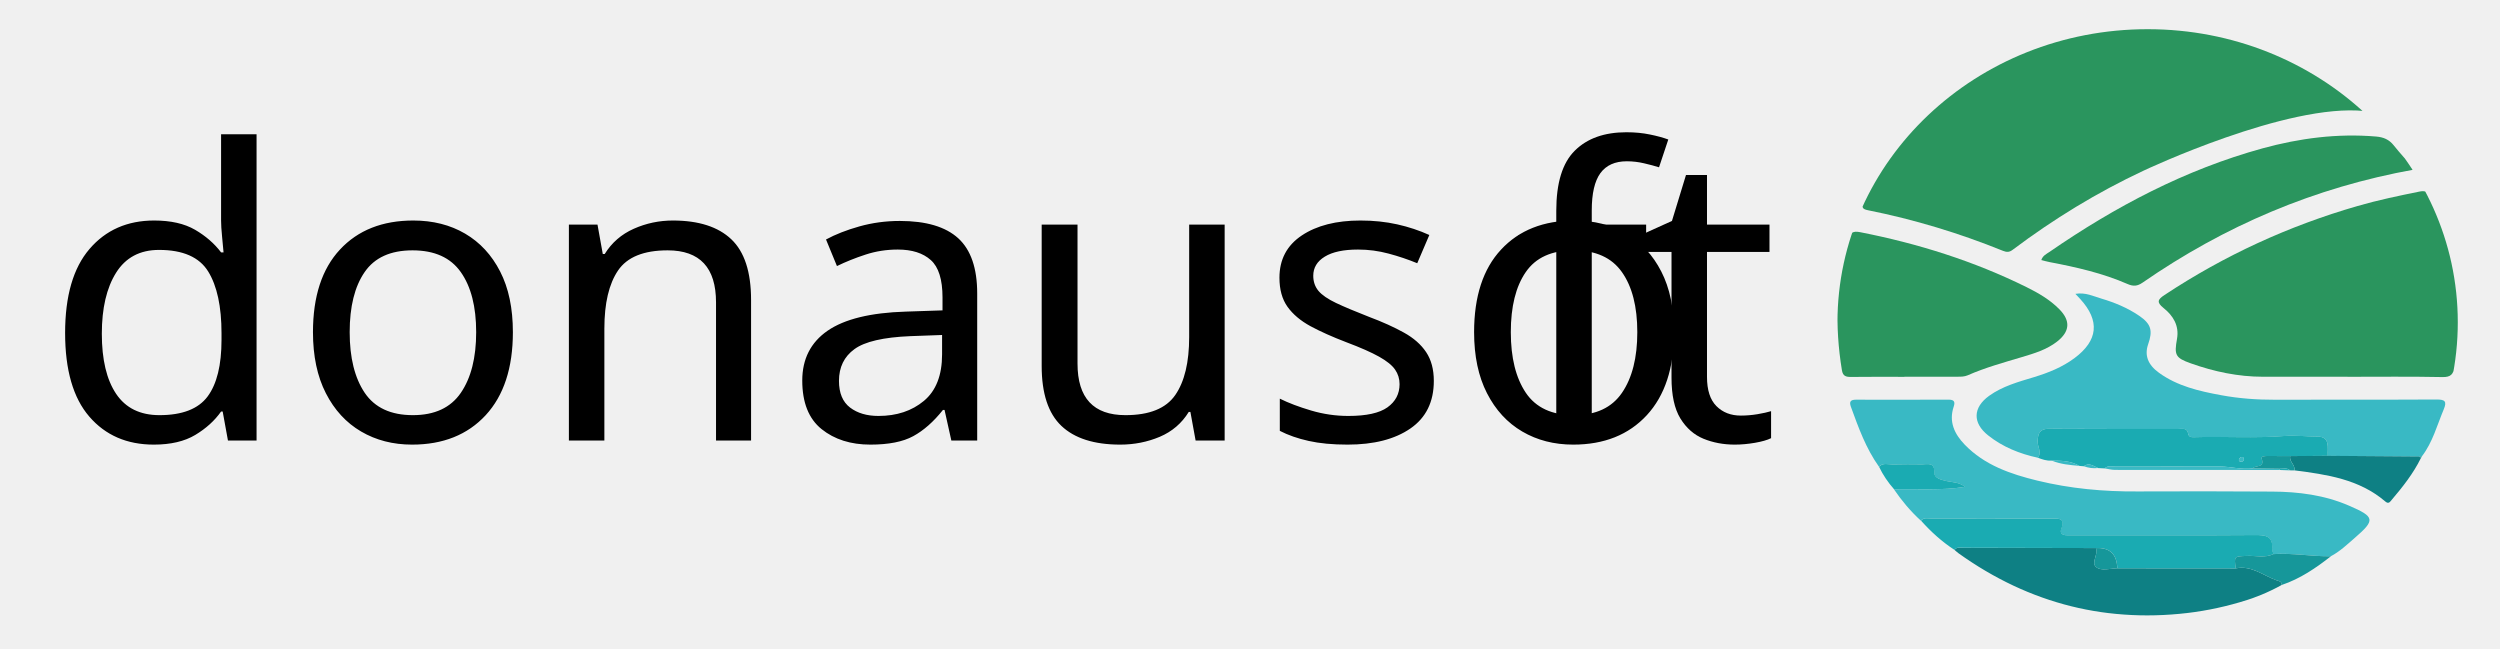
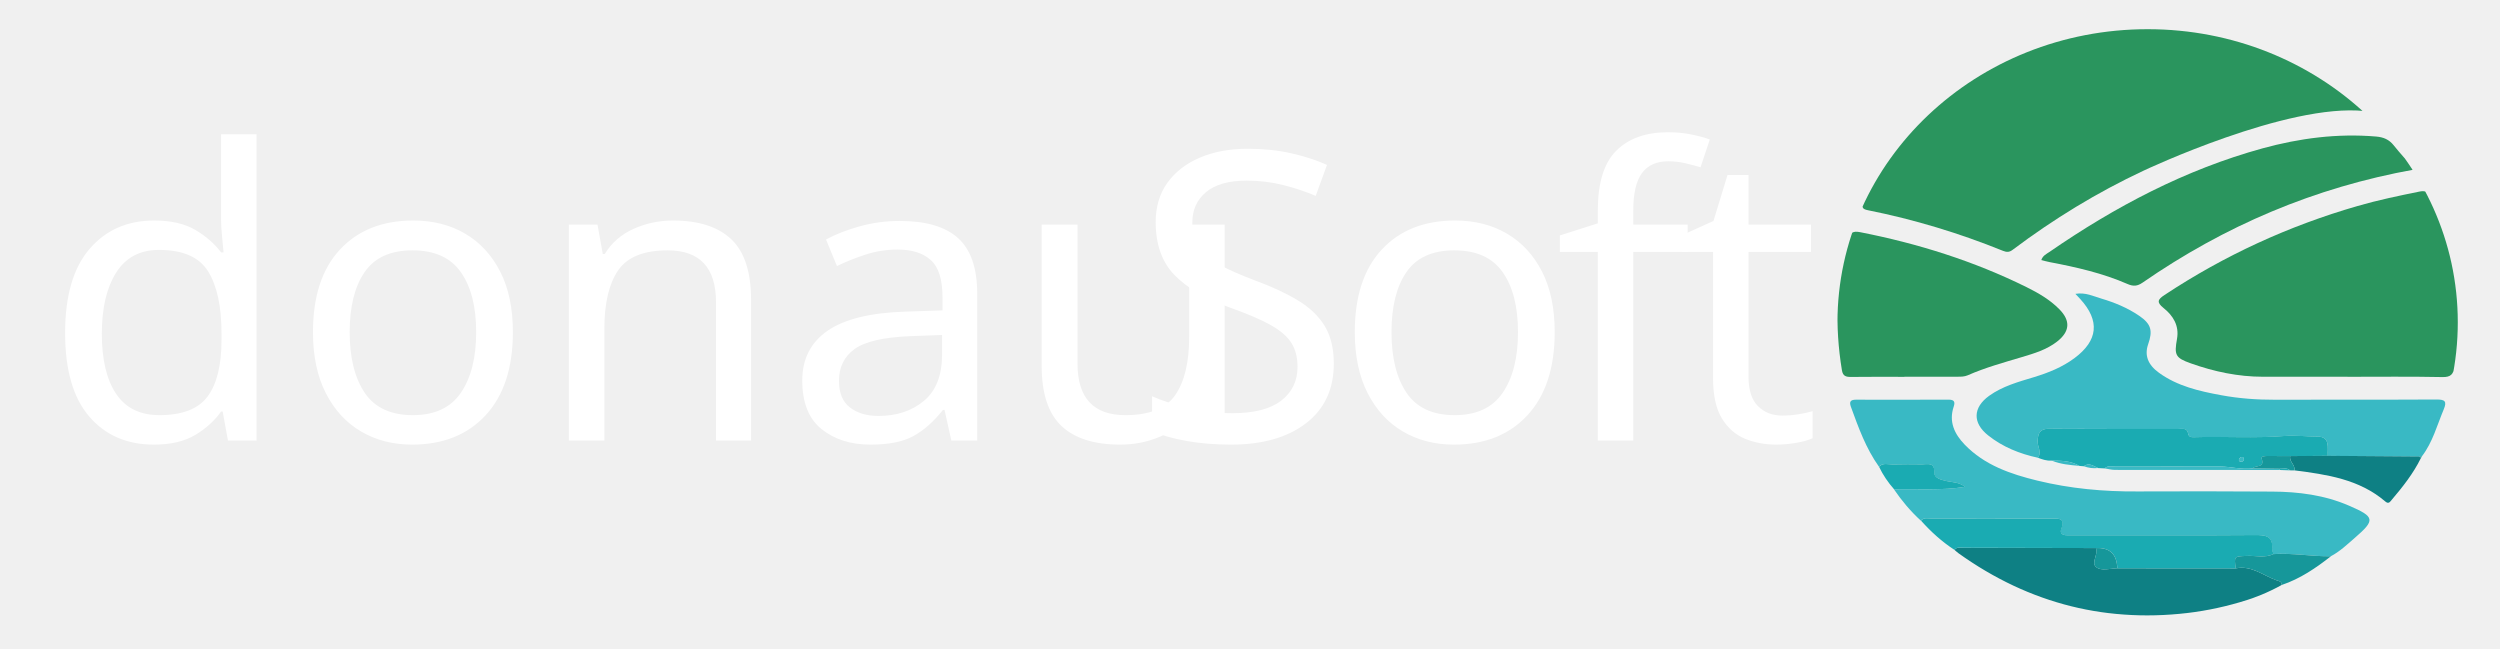
<svg xmlns="http://www.w3.org/2000/svg" id="Ebene_3" data-name="Ebene 3" viewBox="0 0 539.48 140.04">
  <defs>
    <style>
      .cls-1 {
-         fill: none;
-       }
- 
-       .cls-1, .cls-2, .cls-3, .cls-4, .cls-5, .cls-6 {
-         stroke-width: 0px;
-       }
- 
-       .cls-2 {
-         fill: #2a955e;
-       }
- 
-       .cls-3 {
-         fill: #0e8084;
-       }
- 
-       .cls-7 {
-         clip-path: url(#clippath);
-       }
- 
-       .cls-4 {
-         fill: #39b9c4;
-       }
- 
-       .cls-5 {
-         fill: #1aabb2;
-       }
- 
-       .cls-8 {
-         fill: #000;
+         fill: #fff;
        font-family: MyriadPro-Regular, 'Myriad Pro';
        font-size: 86.97px;
      }

+       .cls-2 {
+         letter-spacing: 0em;
+       }
+ 
+       .cls-3 {
+         fill: none;
+       }
+ 
+       .cls-3, .cls-4, .cls-5, .cls-6, .cls-7, .cls-8 {
+         stroke-width: 0px;
+       }
+ 
+       .cls-4 {
+         fill: #2a955e;
+       }
+ 
+       .cls-5 {
+         fill: #0e8084;
+       }
+ 
      .cls-9 {
+         clip-path: url(#clippath);
+       }
+ 
+       .cls-6 {
+         fill: #39b9c4;
+       }
+ 
+       .cls-7 {
+         fill: #1aabb2;
+       }
+ 
+       .cls-10 {
        letter-spacing: .01em;
      }

-       .cls-6 {
+       .cls-8 {
        fill: #16979a;
      }
    </style>
    <clipPath id="clippath">
-       <ellipse class="cls-1" cx="463.44" cy="69.55" rx="66.93" ry="63.25" />
+       <ellipse class="cls-3" cx="463.44" cy="69.55" rx="66.93" ry="63.25" />
    </clipPath>
  </defs>
-   <text class="cls-8" transform="translate(9.27 95.07)">
-     <tspan x="0" y="0">donauso</tspan>
-     <tspan class="cls-9" x="317.08" y="0">f</tspan>
-     <tspan x="343.43" y="0">t</tspan>
+   <text class="cls-1" transform="translate(9.27 95.07)">
+     <tspan x="0" y="0">donau</tspan>
+     <tspan class="cls-2" x="234.9" y="0">S</tspan>
+     <tspan x="278.3" y="0">o</tspan>
+     <tspan class="cls-10" x="326.04" y="0">f</tspan>
+     <tspan x="352.39" y="0">t</tspan>
  </text>
-   <g class="cls-7">
+   <g class="cls-9">
    <g>
-       <path class="cls-2" d="M506.56,81.3c-6.07,0-12.14,0-18.21,0-5.38,0-10.56-1.1-15.59-2.89-3.35-1.19-3.6-1.8-2.98-5.28.51-2.86-.84-5.02-2.9-6.66-1.59-1.27-1.22-1.87.2-2.81,12.9-8.53,26.79-14.91,41.64-19.2,4.39-1.27,8.85-2.2,13.33-3.11,1.17-.24,1.84-.07,2.44,1.18,5.59,11.65,7.22,23.82,5.19,36.55-.27,1.68-.79,2.33-2.65,2.29-6.82-.14-13.64-.06-20.45-.06h0Z" />
-       <path class="cls-2" d="M510.27,23.97c-16.66-1.78-47.35,12.69-47.73,12.87-10.01,4.69-19.4,10.43-28.23,17.07-.7.53-1.27.54-2.05.23-9.46-3.83-19.19-6.78-29.2-8.78-1.17-.23-1.37-.63-.86-1.63,5.57-10.81,7.99-23.16,19.11-28.55,3.77-1.83,13.27-10.56,17.1-8.88,9.32-5.95,28.72-6.5,36.29.16,2.27-5.09,49.12,18.71,35.56,17.52Z" />
-       <path class="cls-4" d="M439.77,98.78c-3.92-.85-7.58-2.31-10.75-4.83-3.39-2.69-3.3-6,.21-8.53,2.92-2.1,6.34-3.02,9.7-4.04,3.1-.94,6.08-2.14,8.7-4.08,5.12-3.8,5.55-8.06,1.3-12.74-.29-.32-.59-.63-1.08-1.15,2.2-.36,3.86.51,5.6,1.02,2.89.86,5.65,2,8.15,3.7,2.58,1.76,3,3.19,1.96,6.14-.83,2.37-.09,4.43,2.34,6.18,4,2.89,8.68,3.96,13.41,4.83,3.83.71,7.71.99,11.62.98,11.62-.05,23.24.02,34.86-.05,1.79,0,2.28.36,1.55,2.12-1.44,3.44-2.39,7.09-4.7,10.13-.19.02-.37.04-.56.07-6.59-.05-13.17-.1-19.76-.15-.11-1.77.59-4.18-2.29-4.17-2.37,0-4.78-.3-7.08-.12-6.44.53-12.87.06-19.31.26-.59.02-1.3.07-1.44-.73-.23-1.36-1.26-1.05-2.1-1.05-9.3-.01-18.6.03-27.9-.04-1.95-.02-2.39.87-2.5,2.57-.08,1.25.97,2.46.07,3.69Z" />
-       <path class="cls-4" d="M405.48,100.73c-2.82-3.95-4.44-8.46-6.08-12.97-.39-1.08-.06-1.51,1.09-1.51,6.67.02,13.35.01,20.02-.01,1.17,0,1.44.46,1.08,1.52-1.09,3.26.17,5.89,2.36,8.17,4.29,4.45,9.91,6.37,15.69,7.78,7.09,1.73,14.31,2.39,21.61,2.34,9.67-.06,19.35-.02,29.02.03,5.73.03,11.35.74,16.68,3.06,5.54,2.4,5.68,3.06,1.16,6.96-1.63,1.41-3.2,2.92-5.15,3.94-4.14.06-8.24-.75-12.39-.47-.1-.36-.29-.73-.27-1.08.2-2.92-1.54-3.05-3.84-3.03-11.85.09-23.69.04-35.54.04-1.65,0-3.3-.01-4.95,0-.95,0-1.56-.43-1.2-1.35.92-2.32-.46-2.27-2.07-2.26-8.62.03-17.25,0-25.87.02-.79,0-1.67-.3-2.33.44-2.21-2.02-4.12-4.29-5.8-6.76,5.1-.13,10.23.29,15.31-.53-1.22-1.02-2.68-.97-4.03-1.26-1.15-.25-2.63-.67-2.59-1.76.09-2.42-1.41-1.83-2.68-1.84-2.1-.02-4.2-.05-6.29.02-1,.03-2.12-.43-2.97.51Z" />
-       <path class="cls-2" d="M410.96,81.32c-3.82,0-7.65-.03-11.47.02-1.11.01-1.81-.14-2.02-1.45-1.57-9.53-1.27-18.95,1.41-28.27.4-1.39.94-1.83,2.51-1.52,12.48,2.45,24.51,6.22,35.92,11.86,2.55,1.26,5.03,2.7,7.06,4.75,2.49,2.52,2.3,4.84-.48,7.01-2.24,1.74-4.91,2.54-7.56,3.33-3.95,1.18-7.92,2.27-11.7,3.93-.73.32-1.45.31-2.2.31-3.82,0-7.65,0-11.47,0Z" />
-       <path class="cls-2" d="M521.05,36.57c-21.69,3.89-41.02,12.2-58.7,24.42-1.13.78-2,.84-3.24.3-5.38-2.35-11.08-3.64-16.82-4.73-.58-.11-1.15-.28-1.79-.44.3-.95,1.09-1.3,1.7-1.72,14.21-9.8,29.33-17.79,46.05-22.39,7.99-2.19,16.14-3.25,24.47-2.55,1.63.14,2.82.64,3.83,1.91,1.34,1.68,2.81,3.27,4.5,5.21Z" />
-       <path class="cls-3" d="M492.38,126.23c-5.81,3.22-12.13,4.92-18.63,5.83-18.7,2.6-35.76-1.68-51.12-12.67-.3-.22-.57-.48-.86-.72.55-.75,1.37-.47,2.07-.47,9.48,0,18.97.04,28.45.07.55,1.41-1.14,3.2.08,4.13,1.14.88,2.99.27,4.53.23,8.52,0,17.04.01,25.57.02,3.33-.69,5.84,1.48,8.67,2.53.51.19,1.25.2,1.25,1.05Z" />
-       <path class="cls-5" d="M452.29,118.27c-9.48-.03-18.97-.06-28.45-.07-.7,0-1.52-.28-2.07.47-2.71-1.77-5.08-3.91-7.23-6.32.66-.75,1.54-.44,2.33-.44,8.62-.02,17.25,0,25.87-.02,1.61,0,2.99-.06,2.07,2.26-.37.93.25,1.36,1.2,1.35,1.65-.02,3.3,0,4.95,0,11.85,0,23.69.05,35.54-.04,2.3-.02,4.04.11,3.84,3.03-.02.35.17.72.27,1.08-1.84.88-3.8.31-5.7.39-2.81.11-2.81.04-2.44,2.69-8.52,0-17.04-.01-25.57-.02q-.14-4.57-4.6-4.37Z" />
-       <path class="cls-5" d="M439.77,98.78c.89-1.24-.16-2.44-.07-3.69.11-1.7.55-2.58,2.5-2.57,9.3.08,18.6.03,27.9.04.84,0,1.87-.31,2.1,1.05.13.8.84.75,1.44.73,6.43-.2,12.86.26,19.31-.26,2.3-.19,4.71.12,7.08.12,2.88,0,2.19,2.4,2.29,4.17-2.7.02-5.4.04-8.09.06-1.65,0-3.29-.03-4.94-.02-.51,0-1.43.05-1.24.56.76,2.11-1.38,1.34-1.92,2.11-2.41.33-4.75-.41-7.14-.41-7.49,0-14.98,0-22.47.02-.79,0-1.66-.29-2.35.39-.47-.02-.93-.05-1.4-.07-1-.39-1.94-1.29-3.11-.39-.31-.03-.63-.05-.94-.08-1.87-1.1-3.95-1.14-6.03-1.15-1.03.08-1.98-.25-2.93-.61ZM483.66,99.66c.31-.05.52-.23.54-.54.02-.31-.17-.59-.49-.51-.23.06-.49.33-.56.55-.09.31.19.48.5.5Z" />
-       <path class="cls-3" d="M494.22,98.42c2.7-.02,5.4-.04,8.09-.06,6.59.05,13.17.1,19.76.15.11.12.22.24.33.36-1.63,3.31-3.9,6.18-6.27,8.97-.38.44-.67,1.01-1.41.37-5.64-4.82-12.61-5.81-19.6-6.71.23-1.18-1.2-1.89-.9-3.09Z" />
-       <path class="cls-6" d="M482.46,122.65c-.37-2.65-.37-2.58,2.44-2.69,1.9-.08,3.85.49,5.7-.39,4.15-.27,8.25.53,12.39.47-3.25,2.54-6.64,4.86-10.61,6.19,0-.84-.74-.86-1.25-1.05-2.83-1.05-5.33-3.22-8.67-2.53Z" />
-       <path class="cls-5" d="M405.48,100.73c.85-.94,1.97-.48,2.97-.51,2.1-.07,4.2-.04,6.29-.02,1.27.01,2.77-.57,2.68,1.84-.04,1.09,1.44,1.52,2.59,1.76,1.35.29,2.8.24,4.03,1.26-5.09.83-10.21.4-15.31.53-1.3-1.48-2.4-3.09-3.25-4.87Z" />
-       <path class="cls-4" d="M454.17,101.07c.69-.69,1.56-.39,2.35-.39,7.49-.02,14.98,0,22.47-.02,2.39,0,4.73.74,7.14.41,1.94.03,3.88.06,5.82.09.01.09.01.17.01.26-11.86,0-23.72,0-35.57-.02-.74,0-1.47-.21-2.21-.32Z" />
-       <path class="cls-6" d="M491.94,101.16c-1.94-.03-3.88-.06-5.82-.09.54-.77,2.68,0,1.92-2.11-.19-.51.74-.56,1.24-.56,1.65,0,3.29.01,4.94.02-.3,1.2,1.13,1.91.9,3.09-.32,0-.64,0-.96-.01-.66-.63-1.46-.32-2.21-.34Z" />
-       <path class="cls-4" d="M442.7,99.38c2.08.01,4.15.05,6.03,1.15-2.05-.17-4.1-.35-6.03-1.15Z" />
-       <path class="cls-4" d="M449.66,100.61c1.16-.9,2.1,0,3.11.39-1.07.12-2.1-.02-3.11-.39Z" />
-       <path class="cls-5" d="M491.94,101.16c.75.02,1.56-.29,2.21.34-.74-.03-1.47-.05-2.2-.08,0-.09,0-.17-.01-.26Z" />
-       <path class="cls-6" d="M522.4,98.88c-.11-.12-.22-.24-.33-.36.19-.02.37-.04.56-.07-.08.14-.15.29-.23.43Z" />
-       <path class="cls-6" d="M452.29,118.27q4.47-.21,4.6,4.37c-1.54.04-3.39.64-4.53-.23-1.21-.93.47-2.72-.08-4.13Z" />
-       <path class="cls-4" d="M483.66,99.66c-.32-.02-.59-.19-.5-.5.06-.23.33-.49.56-.55.31-.08.5.2.49.51-.02.31-.23.49-.54.54Z" />
+       <path class="cls-4" d="M506.56,81.3c-6.07,0-12.14,0-18.21,0-5.38,0-10.56-1.1-15.59-2.89-3.35-1.19-3.6-1.8-2.98-5.28.51-2.86-.84-5.02-2.9-6.66-1.59-1.27-1.22-1.87.2-2.81,12.9-8.53,26.79-14.91,41.64-19.2,4.39-1.27,8.85-2.2,13.33-3.11,1.17-.24,1.84-.07,2.44,1.18,5.59,11.65,7.22,23.82,5.19,36.55-.27,1.68-.79,2.33-2.65,2.29-6.82-.14-13.64-.06-20.45-.06h0Z" />
+       <path class="cls-4" d="M510.27,23.97c-16.66-1.78-47.35,12.69-47.73,12.87-10.01,4.69-19.4,10.43-28.23,17.07-.7.53-1.27.54-2.05.23-9.46-3.83-19.19-6.78-29.2-8.78-1.17-.23-1.37-.63-.86-1.63,5.57-10.81,7.99-23.16,19.11-28.55,3.77-1.83,13.27-10.56,17.1-8.88,9.32-5.95,28.72-6.5,36.29.16,2.27-5.09,49.12,18.71,35.56,17.52Z" />
+       <path class="cls-6" d="M439.77,98.78c-3.92-.85-7.58-2.31-10.75-4.83-3.39-2.69-3.3-6,.21-8.53,2.92-2.1,6.34-3.02,9.7-4.04,3.1-.94,6.08-2.14,8.7-4.08,5.12-3.8,5.55-8.06,1.3-12.74-.29-.32-.59-.63-1.08-1.15,2.2-.36,3.86.51,5.6,1.02,2.89.86,5.65,2,8.15,3.7,2.58,1.76,3,3.19,1.96,6.14-.83,2.37-.09,4.43,2.34,6.18,4,2.89,8.68,3.96,13.41,4.83,3.83.71,7.71.99,11.62.98,11.62-.05,23.24.02,34.86-.05,1.79,0,2.28.36,1.55,2.12-1.44,3.44-2.39,7.09-4.7,10.13-.19.02-.37.04-.56.07-6.59-.05-13.17-.1-19.76-.15-.11-1.77.59-4.18-2.29-4.17-2.37,0-4.78-.3-7.08-.12-6.44.53-12.87.06-19.31.26-.59.02-1.3.07-1.44-.73-.23-1.36-1.26-1.05-2.1-1.05-9.3-.01-18.6.03-27.9-.04-1.95-.02-2.39.87-2.5,2.57-.08,1.25.97,2.46.07,3.69Z" />
+       <path class="cls-6" d="M405.48,100.73c-2.82-3.95-4.44-8.46-6.08-12.97-.39-1.08-.06-1.51,1.09-1.51,6.67.02,13.35.01,20.02-.01,1.17,0,1.44.46,1.08,1.52-1.09,3.26.17,5.89,2.36,8.17,4.29,4.45,9.91,6.37,15.69,7.78,7.09,1.73,14.31,2.39,21.61,2.34,9.67-.06,19.35-.02,29.02.03,5.73.03,11.35.74,16.68,3.06,5.54,2.4,5.68,3.06,1.16,6.96-1.63,1.41-3.2,2.92-5.15,3.94-4.14.06-8.24-.75-12.39-.47-.1-.36-.29-.73-.27-1.08.2-2.92-1.54-3.05-3.84-3.03-11.85.09-23.69.04-35.54.04-1.65,0-3.3-.01-4.95,0-.95,0-1.56-.43-1.2-1.35.92-2.32-.46-2.27-2.07-2.26-8.62.03-17.25,0-25.87.02-.79,0-1.67-.3-2.33.44-2.21-2.02-4.12-4.29-5.8-6.76,5.1-.13,10.23.29,15.31-.53-1.22-1.02-2.68-.97-4.03-1.26-1.15-.25-2.63-.67-2.59-1.76.09-2.42-1.41-1.83-2.68-1.84-2.1-.02-4.2-.05-6.29.02-1,.03-2.12-.43-2.97.51Z" />
+       <path class="cls-4" d="M410.96,81.32c-3.82,0-7.65-.03-11.47.02-1.11.01-1.81-.14-2.02-1.45-1.57-9.53-1.27-18.95,1.41-28.27.4-1.39.94-1.83,2.51-1.52,12.48,2.45,24.51,6.22,35.92,11.86,2.55,1.26,5.03,2.7,7.06,4.75,2.49,2.52,2.3,4.84-.48,7.01-2.24,1.74-4.91,2.54-7.56,3.33-3.95,1.18-7.92,2.27-11.7,3.93-.73.32-1.45.31-2.2.31-3.82,0-7.65,0-11.47,0Z" />
+       <path class="cls-4" d="M521.05,36.57c-21.69,3.89-41.02,12.2-58.7,24.42-1.13.78-2,.84-3.24.3-5.38-2.35-11.08-3.64-16.82-4.73-.58-.11-1.15-.28-1.79-.44.3-.95,1.09-1.3,1.7-1.72,14.21-9.8,29.33-17.79,46.05-22.39,7.99-2.19,16.14-3.25,24.47-2.55,1.63.14,2.82.64,3.83,1.91,1.34,1.68,2.81,3.27,4.5,5.21Z" />
+       <path class="cls-5" d="M492.38,126.23c-5.81,3.22-12.13,4.92-18.63,5.83-18.7,2.6-35.76-1.68-51.12-12.67-.3-.22-.57-.48-.86-.72.55-.75,1.37-.47,2.07-.47,9.48,0,18.97.04,28.45.07.55,1.41-1.14,3.2.08,4.13,1.14.88,2.99.27,4.53.23,8.52,0,17.04.01,25.57.02,3.33-.69,5.84,1.48,8.67,2.53.51.19,1.25.2,1.25,1.05Z" />
+       <path class="cls-7" d="M452.29,118.27c-9.48-.03-18.97-.06-28.45-.07-.7,0-1.52-.28-2.07.47-2.71-1.77-5.08-3.91-7.23-6.32.66-.75,1.54-.44,2.33-.44,8.62-.02,17.25,0,25.87-.02,1.61,0,2.99-.06,2.07,2.26-.37.93.25,1.36,1.2,1.35,1.65-.02,3.3,0,4.95,0,11.85,0,23.69.05,35.54-.04,2.3-.02,4.04.11,3.84,3.03-.02.35.17.72.27,1.08-1.84.88-3.8.31-5.7.39-2.81.11-2.81.04-2.44,2.69-8.52,0-17.04-.01-25.57-.02q-.14-4.57-4.6-4.37Z" />
+       <path class="cls-7" d="M439.77,98.78c.89-1.24-.16-2.44-.07-3.69.11-1.7.55-2.58,2.5-2.57,9.3.08,18.6.03,27.9.04.84,0,1.87-.31,2.1,1.05.13.8.84.75,1.44.73,6.43-.2,12.86.26,19.31-.26,2.3-.19,4.71.12,7.08.12,2.88,0,2.19,2.4,2.29,4.17-2.7.02-5.4.04-8.09.06-1.65,0-3.29-.03-4.94-.02-.51,0-1.43.05-1.24.56.76,2.11-1.38,1.34-1.92,2.11-2.41.33-4.75-.41-7.14-.41-7.49,0-14.98,0-22.47.02-.79,0-1.66-.29-2.35.39-.47-.02-.93-.05-1.4-.07-1-.39-1.94-1.29-3.11-.39-.31-.03-.63-.05-.94-.08-1.87-1.1-3.95-1.14-6.03-1.15-1.03.08-1.98-.25-2.93-.61ZM483.66,99.66c.31-.05.52-.23.54-.54.02-.31-.17-.59-.49-.51-.23.06-.49.33-.56.55-.09.31.19.48.5.5Z" />
+       <path class="cls-5" d="M494.22,98.42c2.7-.02,5.4-.04,8.09-.06,6.59.05,13.17.1,19.76.15.11.12.22.24.33.36-1.63,3.31-3.9,6.18-6.27,8.97-.38.44-.67,1.01-1.41.37-5.64-4.82-12.61-5.81-19.6-6.71.23-1.18-1.2-1.89-.9-3.09Z" />
+       <path class="cls-8" d="M482.46,122.65c-.37-2.65-.37-2.58,2.44-2.69,1.9-.08,3.85.49,5.7-.39,4.15-.27,8.25.53,12.39.47-3.25,2.54-6.64,4.86-10.61,6.19,0-.84-.74-.86-1.25-1.05-2.83-1.05-5.33-3.22-8.67-2.53Z" />
+       <path class="cls-7" d="M405.48,100.73c.85-.94,1.97-.48,2.97-.51,2.1-.07,4.2-.04,6.29-.02,1.27.01,2.77-.57,2.68,1.84-.04,1.09,1.44,1.52,2.59,1.76,1.35.29,2.8.24,4.03,1.26-5.09.83-10.21.4-15.31.53-1.3-1.48-2.4-3.09-3.25-4.87Z" />
+       <path class="cls-6" d="M454.17,101.07c.69-.69,1.56-.39,2.35-.39,7.49-.02,14.98,0,22.47-.02,2.39,0,4.73.74,7.14.41,1.94.03,3.88.06,5.82.09.01.09.01.17.01.26-11.86,0-23.72,0-35.57-.02-.74,0-1.47-.21-2.21-.32Z" />
+       <path class="cls-8" d="M491.94,101.16c-1.94-.03-3.88-.06-5.82-.09.54-.77,2.68,0,1.92-2.11-.19-.51.74-.56,1.24-.56,1.65,0,3.29.01,4.94.02-.3,1.2,1.13,1.91.9,3.09-.32,0-.64,0-.96-.01-.66-.63-1.46-.32-2.21-.34Z" />
+       <path class="cls-6" d="M442.7,99.38c2.08.01,4.15.05,6.03,1.15-2.05-.17-4.1-.35-6.03-1.15Z" />
+       <path class="cls-6" d="M449.66,100.61c1.16-.9,2.1,0,3.11.39-1.07.12-2.1-.02-3.11-.39Z" />
+       <path class="cls-7" d="M491.94,101.16c.75.02,1.56-.29,2.21.34-.74-.03-1.47-.05-2.2-.08,0-.09,0-.17-.01-.26Z" />
+       <path class="cls-8" d="M522.4,98.88c-.11-.12-.22-.24-.33-.36.19-.02.37-.04.56-.07-.08.14-.15.29-.23.43Z" />
+       <path class="cls-8" d="M452.29,118.27q4.47-.21,4.6,4.37c-1.54.04-3.39.64-4.53-.23-1.21-.93.47-2.72-.08-4.13Z" />
+       <path class="cls-6" d="M483.66,99.66c-.32-.02-.59-.19-.5-.5.06-.23.33-.49.56-.55.31-.08.5.2.49.51-.02.31-.23.49-.54.54Z" />
    </g>
  </g>
</svg>
